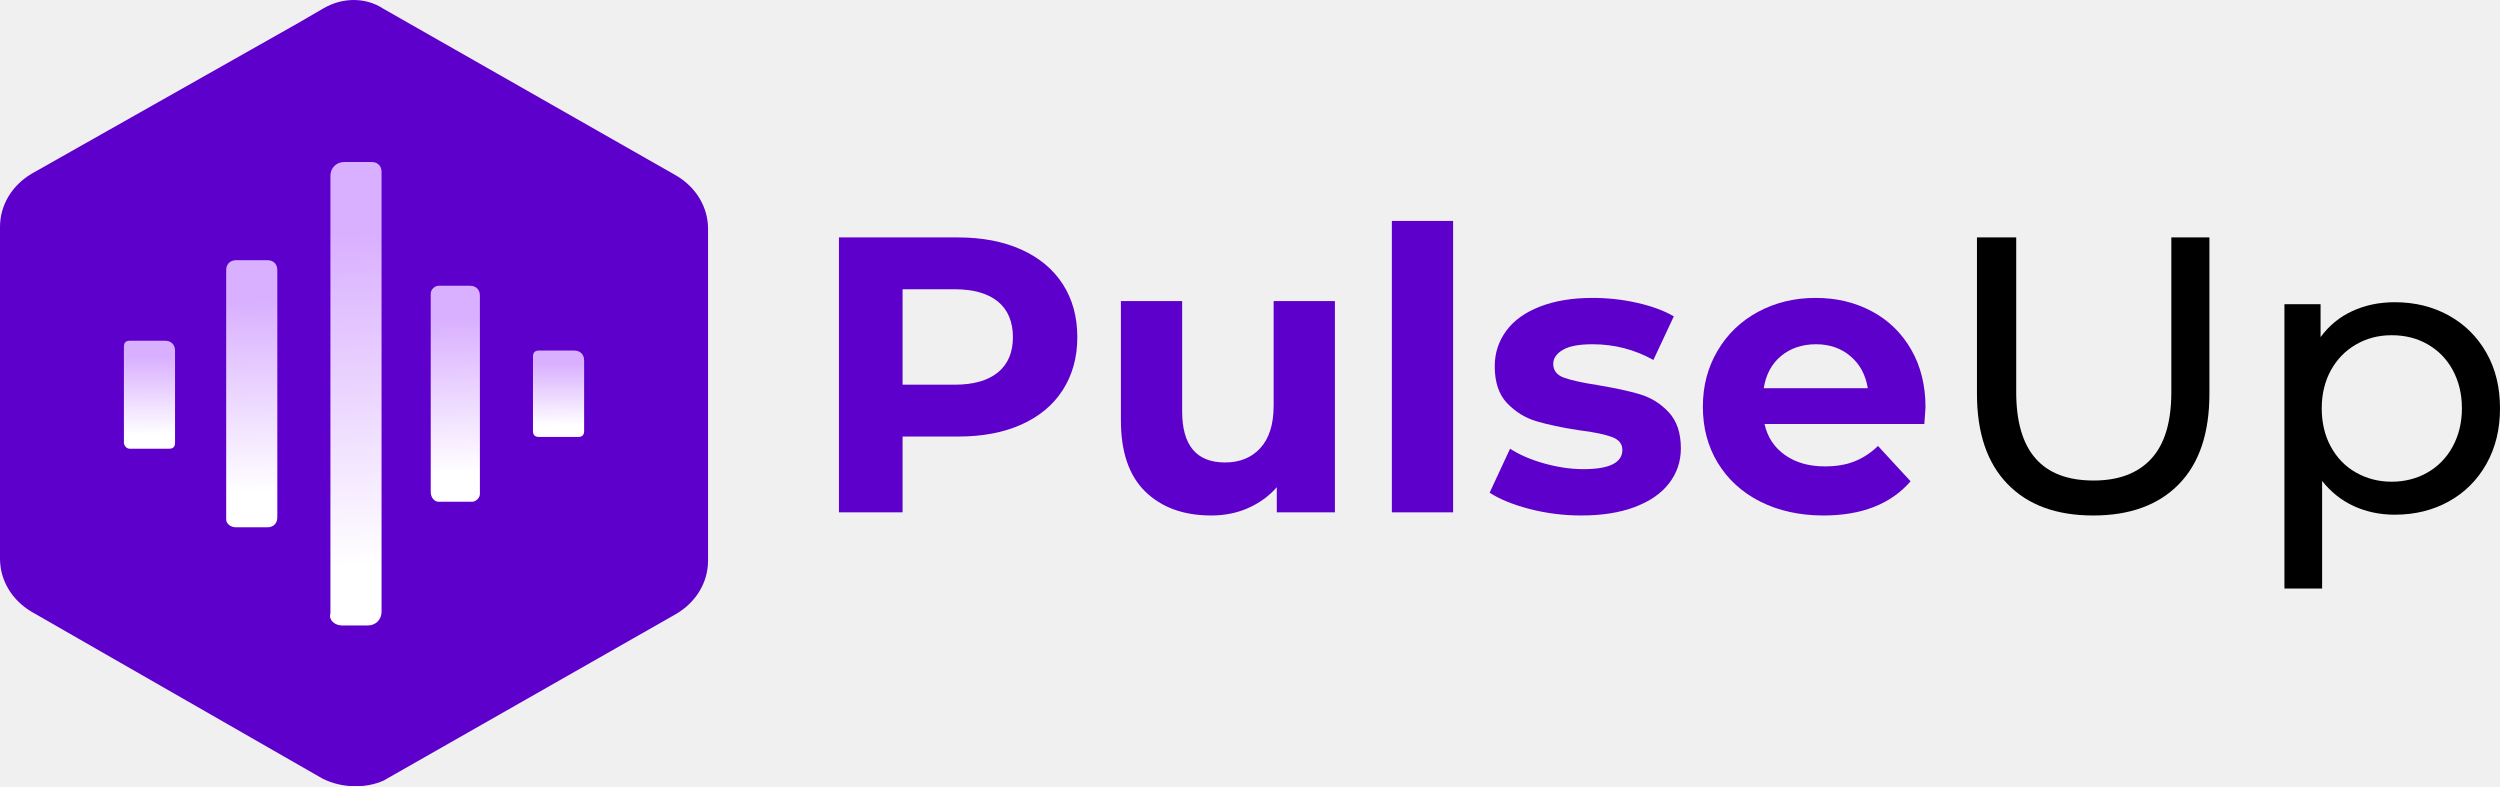
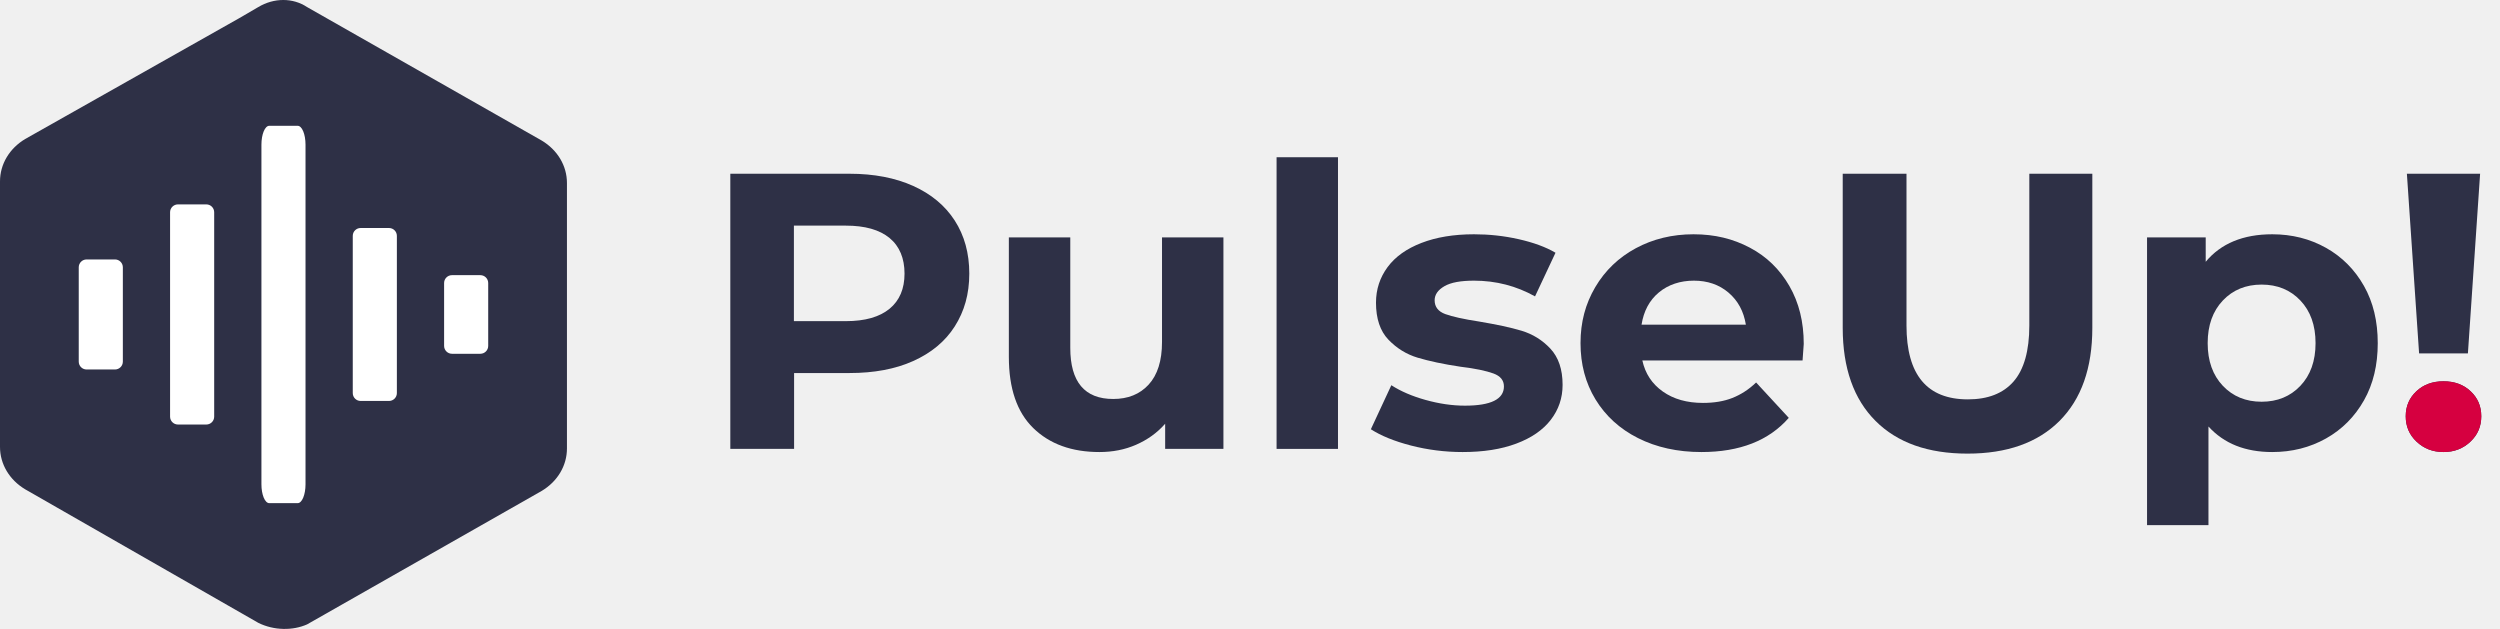
- <svg xmlns="http://www.w3.org/2000/svg" width="124" height="39" viewBox="0 0 124 39" fill="none">
-   <g clip-path="url(#clip0_156_2)">
-     <mask id="mask0_156_2" style="mask-type:luminance" maskUnits="userSpaceOnUse" x="0" y="0" width="124" height="39">
-       <path d="M124 0H0V39H124V0Z" fill="white" />
-     </mask>
-     <g mask="url(#mask0_156_2)">
-       <path d="M15.981 38.62L1.558 30.341C0.584 29.757 0 28.782 0 27.711V11.25C0 10.179 0.584 9.205 1.558 8.62L14.812 1.12L15.981 0.438C16.955 -0.146 18.123 -0.146 19 0.438L33.52 8.718C34.494 9.302 35.078 10.276 35.078 11.347V27.808C35.078 28.88 34.494 29.854 33.52 30.438L19 38.718C18.123 39.107 16.955 39.107 15.981 38.62Z" fill="white" />
-       <path d="M26.703 21.672H28.651C28.846 21.672 28.943 21.575 28.943 21.38V17.873C28.943 17.581 28.748 17.386 28.456 17.386H26.703C26.509 17.386 26.411 17.484 26.411 17.678V21.38C26.411 21.575 26.509 21.672 26.703 21.672Z" fill="url(#paint0_linear_156_2)" />
-       <path d="M21.736 24.886H23.392C23.587 24.886 23.781 24.692 23.781 24.497V14.659C23.781 14.367 23.587 14.172 23.294 14.172H21.736C21.541 14.172 21.347 14.367 21.347 14.562V24.399C21.347 24.692 21.541 24.886 21.736 24.886Z" fill="url(#paint1_linear_156_2)" />
-       <path d="M16.955 31.023H18.221C18.61 31.023 18.902 30.73 18.902 30.341V8.523C18.902 8.231 18.708 8.036 18.416 8.036H17.052C16.663 8.036 16.37 8.328 16.37 8.718V30.438C16.273 30.73 16.565 31.023 16.955 31.023Z" fill="url(#paint2_linear_156_2)" />
-       <path d="M11.696 26.152H13.254C13.546 26.152 13.741 25.958 13.741 25.666V13.393C13.741 13.101 13.546 12.906 13.254 12.906H11.696C11.404 12.906 11.209 13.101 11.209 13.393V25.763C11.209 25.958 11.404 26.152 11.696 26.152Z" fill="url(#paint3_linear_156_2)" />
-       <path d="M6.437 22.256H8.384C8.579 22.256 8.677 22.159 8.677 21.964V17.386C8.677 17.094 8.482 16.899 8.19 16.899H6.437C6.242 16.899 6.145 16.997 6.145 17.192V21.964C6.145 22.062 6.242 22.256 6.437 22.256Z" fill="url(#paint4_linear_156_2)" />
-       <path d="M50.659 12.38C51.545 12.779 52.237 13.354 52.714 14.094C53.191 14.834 53.435 15.711 53.435 16.724C53.435 17.737 53.191 18.594 52.714 19.344C52.237 20.094 51.545 20.659 50.659 21.058C49.773 21.458 48.721 21.653 47.514 21.653H44.768V25.412H41.612V11.776H47.514C48.721 11.776 49.773 11.98 50.659 12.38ZM49.501 18.468C49.997 18.058 50.241 17.474 50.241 16.724C50.241 15.974 49.997 15.37 49.501 14.961C49.004 14.552 48.283 14.347 47.339 14.347H44.768V19.081H47.339C48.283 19.081 49.004 18.877 49.501 18.468Z" fill="#5E00CC" />
-       <path d="M66.212 14.932V25.412H63.329V24.166C62.93 24.623 62.443 24.964 61.888 25.208C61.333 25.451 60.729 25.568 60.077 25.568C58.703 25.568 57.612 25.169 56.804 24.38C55.996 23.591 55.597 22.412 55.597 20.854V14.932H58.635V20.406C58.635 22.091 59.346 22.938 60.758 22.938C61.489 22.938 62.073 22.704 62.511 22.227C62.949 21.75 63.173 21.049 63.173 20.114V14.932H66.212Z" fill="#5E00CC" />
-       <path d="M69.036 10.958H72.074V25.412H69.036V10.958Z" fill="#5E00CC" />
-       <path d="M75.872 25.247C75.045 25.032 74.382 24.76 73.886 24.438L74.899 22.256C75.366 22.558 75.931 22.802 76.593 22.987C77.255 23.172 77.908 23.27 78.541 23.27C79.826 23.27 80.469 22.948 80.469 22.315C80.469 22.013 80.294 21.799 79.943 21.672C79.593 21.546 79.057 21.429 78.326 21.341C77.47 21.214 76.759 21.058 76.204 20.893C75.648 20.727 75.162 20.425 74.752 19.997C74.343 19.568 74.139 18.955 74.139 18.166C74.139 17.503 74.334 16.919 74.714 16.403C75.093 15.886 75.658 15.487 76.388 15.205C77.119 14.922 77.986 14.776 78.989 14.776C79.729 14.776 80.469 14.854 81.199 15.02C81.93 15.185 82.543 15.409 83.021 15.692L82.008 17.854C81.082 17.338 80.079 17.075 78.989 17.075C78.336 17.075 77.849 17.162 77.528 17.347C77.207 17.532 77.041 17.766 77.041 18.049C77.041 18.37 77.216 18.604 77.567 18.73C77.918 18.857 78.473 18.984 79.242 19.101C80.099 19.247 80.8 19.393 81.346 19.558C81.891 19.724 82.368 20.016 82.767 20.445C83.166 20.873 83.371 21.468 83.371 22.237C83.371 22.89 83.176 23.464 82.787 23.971C82.397 24.477 81.832 24.867 81.082 25.149C80.333 25.432 79.446 25.568 78.424 25.568C77.557 25.568 76.7 25.461 75.872 25.247Z" fill="#5E00CC" />
-       <path d="M95.447 21.029H87.52C87.666 21.682 87.997 22.188 88.533 22.568C89.068 22.948 89.73 23.133 90.519 23.133C91.065 23.133 91.552 23.055 91.97 22.89C92.389 22.724 92.788 22.471 93.149 22.12L94.765 23.873C93.782 25.003 92.34 25.568 90.441 25.568C89.263 25.568 88.211 25.334 87.305 24.877C86.4 24.419 85.699 23.776 85.202 22.958C84.705 22.14 84.462 21.214 84.462 20.172C84.462 19.13 84.705 18.224 85.192 17.396C85.679 16.568 86.351 15.925 87.198 15.468C88.046 15.01 89 14.776 90.052 14.776C91.103 14.776 92.009 15 92.837 15.438C93.665 15.877 94.317 16.51 94.794 17.338C95.272 18.166 95.505 19.12 95.505 20.211C95.505 20.25 95.486 20.523 95.447 21.029ZM88.338 17.659C87.87 18.049 87.588 18.584 87.481 19.256H92.642C92.535 18.594 92.253 18.068 91.785 17.669C91.318 17.27 90.743 17.075 90.071 17.075C89.399 17.075 88.805 17.27 88.338 17.659Z" fill="#5E00CC" />
-       <path d="M99.576 24.01C98.563 22.968 98.057 21.477 98.057 19.529V11.776H100.004V19.451C100.004 22.373 101.28 23.834 103.841 23.834C105.088 23.834 106.042 23.474 106.704 22.753C107.367 22.032 107.698 20.932 107.698 19.451V11.776H109.587V19.529C109.587 21.487 109.081 22.987 108.068 24.019C107.055 25.052 105.643 25.568 103.822 25.568C102.001 25.568 100.589 25.052 99.576 24.01Z" fill="black" />
-       <path d="M121.468 15.653C122.257 16.091 122.881 16.714 123.328 17.503C123.777 18.292 124 19.208 124 20.25C124 21.292 123.777 22.208 123.328 23.006C122.881 23.805 122.257 24.428 121.468 24.867C120.68 25.305 119.784 25.529 118.781 25.529C118.04 25.529 117.359 25.383 116.745 25.101C116.132 24.818 115.606 24.399 115.177 23.854V29.192H113.308V15.088H115.1V16.724C115.518 16.149 116.044 15.721 116.677 15.429C117.31 15.136 118.011 14.99 118.781 14.99C119.784 14.99 120.68 15.214 121.468 15.653ZM120.407 23.435C120.933 23.133 121.352 22.704 121.654 22.149C121.955 21.594 122.111 20.961 122.111 20.25C122.111 19.539 121.955 18.906 121.654 18.351C121.352 17.795 120.933 17.377 120.407 17.075C119.881 16.773 119.287 16.627 118.625 16.627C117.963 16.627 117.388 16.782 116.862 17.084C116.336 17.386 115.917 17.815 115.615 18.36C115.314 18.906 115.158 19.539 115.158 20.25C115.158 20.961 115.304 21.594 115.606 22.149C115.908 22.704 116.317 23.133 116.852 23.435C117.388 23.737 117.972 23.893 118.625 23.893C119.277 23.893 119.881 23.737 120.407 23.435Z" fill="black" />
-       <path d="M15.999 38.621L1.561 30.342C0.585 29.758 0 28.784 0 27.712V11.25C0 10.179 0.585 9.205 1.561 8.62L14.828 1.12L15.999 0.438C16.974 -0.146 18.145 -0.146 19.023 0.438L33.558 8.718C34.534 9.302 35.119 10.276 35.119 11.348V27.809C35.119 28.881 34.534 29.855 33.558 30.439L19.023 38.719C18.145 39.108 16.974 39.108 15.999 38.621Z" fill="#5E00CC" />
-       <path d="M26.729 21.673H28.68C28.875 21.673 28.973 21.575 28.973 21.381V17.874C28.973 17.582 28.778 17.387 28.485 17.387H26.729C26.534 17.387 26.436 17.484 26.436 17.679V21.381C26.436 21.575 26.534 21.673 26.729 21.673Z" fill="url(#paint5_linear_156_2)" />
-       <path d="M21.754 24.887H23.413C23.608 24.887 23.803 24.692 23.803 24.498V14.66C23.803 14.367 23.608 14.173 23.315 14.173H21.754C21.559 14.173 21.364 14.367 21.364 14.562V24.4C21.364 24.692 21.559 24.887 21.754 24.887Z" fill="url(#paint6_linear_156_2)" />
-       <path d="M16.974 31.024H18.242C18.633 31.024 18.925 30.732 18.925 30.342V8.523C18.925 8.231 18.73 8.036 18.438 8.036H17.072C16.682 8.036 16.389 8.328 16.389 8.718V30.439C16.291 30.732 16.584 31.024 16.974 31.024Z" fill="url(#paint7_linear_156_2)" />
-       <path d="M11.707 26.154H13.267C13.56 26.154 13.755 25.959 13.755 25.667V13.393C13.755 13.101 13.56 12.906 13.267 12.906H11.707C11.414 12.906 11.219 13.101 11.219 13.393V25.764C11.219 25.959 11.414 26.154 11.707 26.154Z" fill="url(#paint8_linear_156_2)" />
-       <path d="M6.438 22.257H8.389C8.584 22.257 8.682 22.16 8.682 21.965V17.387C8.682 17.095 8.487 16.9 8.194 16.9H6.438C6.243 16.9 6.146 16.997 6.146 17.192V21.965C6.146 22.062 6.243 22.257 6.438 22.257Z" fill="url(#paint9_linear_156_2)" />
-     </g>
-   </g>
-   <defs>
-     <linearGradient id="paint0_linear_156_2" x1="27.197" y1="18.028" x2="27.22" y2="21.126" gradientUnits="userSpaceOnUse">
-       <stop stop-color="#5E00CC" />
-       <stop offset="1" stop-color="#B16FFF" />
-     </linearGradient>
-     <linearGradient id="paint1_linear_156_2" x1="22.102" y1="15.777" x2="22.25" y2="23.519" gradientUnits="userSpaceOnUse">
-       <stop stop-color="#5E00CC" />
-       <stop offset="1" stop-color="#B16FFF" />
-     </linearGradient>
-     <linearGradient id="paint2_linear_156_2" x1="17.143" y1="11.479" x2="17.789" y2="28.07" gradientUnits="userSpaceOnUse">
-       <stop stop-color="#5E00CC" />
-       <stop offset="1" stop-color="#B16FFF" />
-     </linearGradient>
-     <linearGradient id="paint3_linear_156_2" x1="11.995" y1="14.89" x2="12.211" y2="24.461" gradientUnits="userSpaceOnUse">
-       <stop stop-color="#5E00CC" />
-       <stop offset="1" stop-color="#B16FFF" />
-     </linearGradient>
-     <linearGradient id="paint4_linear_156_2" x1="6.931" y1="17.702" x2="6.966" y2="21.574" gradientUnits="userSpaceOnUse">
-       <stop stop-color="#5E00CC" />
-       <stop offset="1" stop-color="#B16FFF" />
-     </linearGradient>
-     <linearGradient id="paint5_linear_156_2" x1="27.224" y1="18.029" x2="27.247" y2="21.127" gradientUnits="userSpaceOnUse">
-       <stop stop-color="#D9AFFF" />
-       <stop offset="1" stop-color="white" />
-     </linearGradient>
-     <linearGradient id="paint6_linear_156_2" x1="22.121" y1="15.778" x2="22.268" y2="23.52" gradientUnits="userSpaceOnUse">
-       <stop stop-color="#D9AFFF" />
-       <stop offset="1" stop-color="white" />
-     </linearGradient>
-     <linearGradient id="paint7_linear_156_2" x1="17.163" y1="11.48" x2="17.808" y2="28.071" gradientUnits="userSpaceOnUse">
-       <stop stop-color="#D9AFFF" />
-       <stop offset="1" stop-color="white" />
-     </linearGradient>
-     <linearGradient id="paint8_linear_156_2" x1="12.006" y1="14.891" x2="12.222" y2="24.462" gradientUnits="userSpaceOnUse">
-       <stop stop-color="#D9AFFF" />
-       <stop offset="1" stop-color="white" />
-     </linearGradient>
-     <linearGradient id="paint9_linear_156_2" x1="6.933" y1="17.703" x2="6.968" y2="21.575" gradientUnits="userSpaceOnUse">
-       <stop stop-color="#D9AFFF" />
-       <stop offset="1" stop-color="white" />
-     </linearGradient>
-     <clipPath id="clip0_156_2">
-       <rect width="124" height="39" fill="white" />
-     </clipPath>
-   </defs>
+ <svg xmlns="http://www.w3.org/2000/svg" width="159" height="40" viewBox="0 0 159 40" fill="none">
+   <path d="M16.426 39.611L1.603 31.121C0.601 30.521 0 29.521 0 28.421V11.54C0 10.44 0.601 9.44 1.603 8.84L15.225 1.15L16.426 0.45C17.428 -0.15 18.63 -0.15 19.531 0.45L34.455 8.94C35.457 9.54 36.058 10.54 36.058 11.64V28.521C36.058 29.621 35.457 30.621 34.455 31.221L19.531 39.711C18.63 40.111 17.428 40.111 16.426 39.611Z" fill="#2E3046" />
+   <path d="M7.312 16.5H5.509C5.232 16.5 5.008 16.724 5.008 17V23C5.008 23.276 5.232 23.5 5.509 23.5H7.312C7.588 23.5 7.813 23.276 7.813 23V17C7.813 16.724 7.588 16.5 7.312 16.5Z" fill="white" />
+   <path d="M13.121 12.999H11.318C11.042 12.999 10.817 13.223 10.817 13.499V26.5C10.817 26.776 11.042 27 11.318 27H13.121C13.398 27 13.622 26.776 13.622 26.5V13.499C13.622 13.223 13.398 12.999 13.121 12.999Z" fill="white" />
+   <path d="M24.74 14.501H22.937C22.66 14.501 22.436 14.724 22.436 15.001V25.001C22.436 25.277 22.66 25.501 22.937 25.501H24.74C25.016 25.501 25.241 25.277 25.241 25.001V15.001C25.241 14.724 25.016 14.501 24.74 14.501Z" fill="white" />
+   <path d="M18.93 32.001H17.128C16.847 32.001 16.627 31.461 16.627 30.801V9.201C16.627 8.541 16.847 8 17.128 8H18.93C19.211 8 19.431 8.541 19.431 9.201V30.801C19.431 31.461 19.211 32.001 18.93 32.001Z" fill="white" />
+   <path d="M30.549 17.5H28.746C28.47 17.5 28.245 17.723 28.245 18V22C28.245 22.276 28.47 22.5 28.746 22.5H30.549C30.826 22.5 31.05 22.276 31.05 22V18C31.05 17.723 30.826 17.5 30.549 17.5Z" fill="white" />
+   <path d="M58.079 11.825C59.218 12.337 60.107 13.075 60.72 14.025C61.334 14.975 61.647 16.1 61.647 17.4C61.647 18.7 61.334 19.8 60.72 20.762C60.107 21.725 59.218 22.45 58.079 22.962C56.94 23.475 55.587 23.725 54.035 23.725H50.504V28.55H46.448V11.05H54.035C55.587 11.05 56.94 11.312 58.079 11.825ZM56.576 19.637C57.215 19.112 57.528 18.362 57.528 17.4C57.528 16.437 57.215 15.662 56.576 15.137C55.938 14.612 55.011 14.35 53.797 14.35H50.492V20.425H53.797C55.011 20.425 55.938 20.162 56.576 19.637Z" fill="#2E3046" />
+   <path d="M77.81 15.1V28.55H74.104V26.95C73.591 27.538 72.965 27.975 72.251 28.288C71.537 28.6 70.761 28.75 69.922 28.75C68.157 28.75 66.755 28.238 65.716 27.225C64.677 26.213 64.163 24.7 64.163 22.7V15.1H68.07V22.125C68.07 24.288 68.983 25.375 70.799 25.375C71.738 25.375 72.489 25.075 73.052 24.463C73.616 23.85 73.904 22.95 73.904 21.75V15.1H77.81Z" fill="#2E3046" />
+   <path d="M81.19 10H85.096V28.55H81.19V10Z" fill="#2E3046" />
+   <path d="M89.741 28.337C88.677 28.062 87.826 27.712 87.187 27.3L88.489 24.5C89.09 24.887 89.816 25.2 90.668 25.437C91.519 25.675 92.358 25.8 93.171 25.8C94.824 25.8 95.65 25.387 95.65 24.575C95.65 24.187 95.425 23.912 94.974 23.75C94.523 23.587 93.835 23.437 92.896 23.325C91.794 23.162 90.88 22.962 90.167 22.75C89.453 22.537 88.827 22.15 88.301 21.6C87.775 21.05 87.513 20.262 87.513 19.25C87.513 18.4 87.763 17.65 88.251 16.987C88.74 16.325 89.466 15.812 90.405 15.45C91.344 15.087 92.458 14.9 93.747 14.9C94.699 14.9 95.65 15 96.589 15.212C97.528 15.425 98.317 15.712 98.93 16.075L97.628 18.85C96.439 18.187 95.15 17.85 93.747 17.85C92.909 17.85 92.282 17.962 91.869 18.2C91.456 18.437 91.243 18.737 91.243 19.1C91.243 19.512 91.469 19.812 91.919 19.975C92.37 20.137 93.084 20.3 94.073 20.45C95.175 20.637 96.076 20.825 96.777 21.037C97.478 21.25 98.092 21.625 98.605 22.175C99.118 22.725 99.381 23.487 99.381 24.475C99.381 25.312 99.131 26.05 98.63 26.7C98.129 27.35 97.403 27.85 96.439 28.212C95.475 28.575 94.336 28.75 93.021 28.75C91.907 28.75 90.805 28.612 89.741 28.337Z" fill="#2E3046" />
+   <path d="M114.643 22.925H104.452C104.639 23.762 105.065 24.412 105.754 24.9C106.442 25.387 107.294 25.625 108.308 25.625C109.009 25.625 109.635 25.525 110.173 25.312C110.712 25.1 111.225 24.775 111.688 24.325L113.766 26.575C112.502 28.025 110.649 28.75 108.208 28.75C106.693 28.75 105.341 28.45 104.176 27.862C103.012 27.275 102.111 26.45 101.472 25.4C100.834 24.35 100.521 23.162 100.521 21.825C100.521 20.487 100.833 19.325 101.459 18.262C102.085 17.2 102.949 16.375 104.039 15.787C105.128 15.2 106.355 14.9 107.707 14.9C109.059 14.9 110.223 15.187 111.287 15.75C112.352 16.312 113.19 17.125 113.804 18.187C114.417 19.25 114.718 20.475 114.718 21.875C114.718 21.925 114.693 22.275 114.643 22.925ZM105.503 18.6C104.902 19.1 104.539 19.787 104.402 20.65H111.037C110.899 19.8 110.536 19.125 109.935 18.612C109.334 18.1 108.596 17.85 107.732 17.85C106.868 17.85 106.104 18.1 105.503 18.6Z" fill="#2E3046" />
+   <path d="M119.288 26.775C117.898 25.387 117.197 23.412 117.197 20.85V11.05H121.253V20.7C121.253 23.837 122.555 25.4 125.159 25.4C126.424 25.4 127.4 25.025 128.064 24.262C128.727 23.5 129.065 22.312 129.065 20.7V11.05H133.072V20.85C133.072 23.412 132.371 25.387 130.981 26.775C129.591 28.162 127.638 28.85 125.134 28.85C122.63 28.85 120.677 28.162 119.288 26.775Z" fill="#2E3046" />
+   <path d="M147.933 15.762C148.959 16.337 149.761 17.15 150.349 18.187C150.937 19.225 151.225 20.437 151.225 21.825C151.225 23.212 150.937 24.425 150.349 25.462C149.761 26.5 148.959 27.312 147.933 27.887C146.906 28.462 145.767 28.75 144.515 28.75C142.8 28.75 141.447 28.212 140.458 27.125V33.4H136.552V15.1H140.283V16.65C141.247 15.487 142.662 14.9 144.515 14.9C145.767 14.9 146.906 15.187 147.933 15.762ZM146.305 24.537C146.944 23.862 147.269 22.962 147.269 21.825C147.269 20.687 146.944 19.787 146.305 19.112C145.667 18.437 144.84 18.1 143.839 18.1C142.837 18.1 142.011 18.437 141.372 19.112C140.734 19.787 140.408 20.687 140.408 21.825C140.408 22.962 140.734 23.862 141.372 24.537C142.011 25.212 142.837 25.55 143.839 25.55C144.84 25.55 145.667 25.212 146.305 24.537Z" fill="#2E3046" />
+   <path d="M153.691 28.087C153.228 27.65 153.003 27.112 153.003 26.475C153.003 25.837 153.228 25.312 153.679 24.887C154.13 24.462 154.706 24.25 155.407 24.25C156.108 24.25 156.684 24.462 157.134 24.887C157.585 25.312 157.81 25.837 157.81 26.475C157.81 27.112 157.585 27.65 157.122 28.087C156.659 28.525 156.095 28.75 155.407 28.75C154.718 28.75 154.155 28.525 153.691 28.087ZM153.078 11.05H157.735L156.959 22.475H153.854L153.078 11.05Z" fill="#2E3046" />
+   <path d="M153.003 26.475C153.003 27.113 153.228 27.65 153.691 28.087C154.155 28.525 154.718 28.75 155.407 28.75C156.095 28.75 156.659 28.525 157.122 28.087C157.585 27.65 157.81 27.113 157.81 26.475C157.81 25.837 157.585 25.312 157.134 24.887C156.684 24.462 156.108 24.25 155.407 24.25C154.706 24.25 154.13 24.462 153.679 24.887C153.228 25.312 153.003 25.837 153.003 26.475Z" fill="#D60040" />
</svg>
